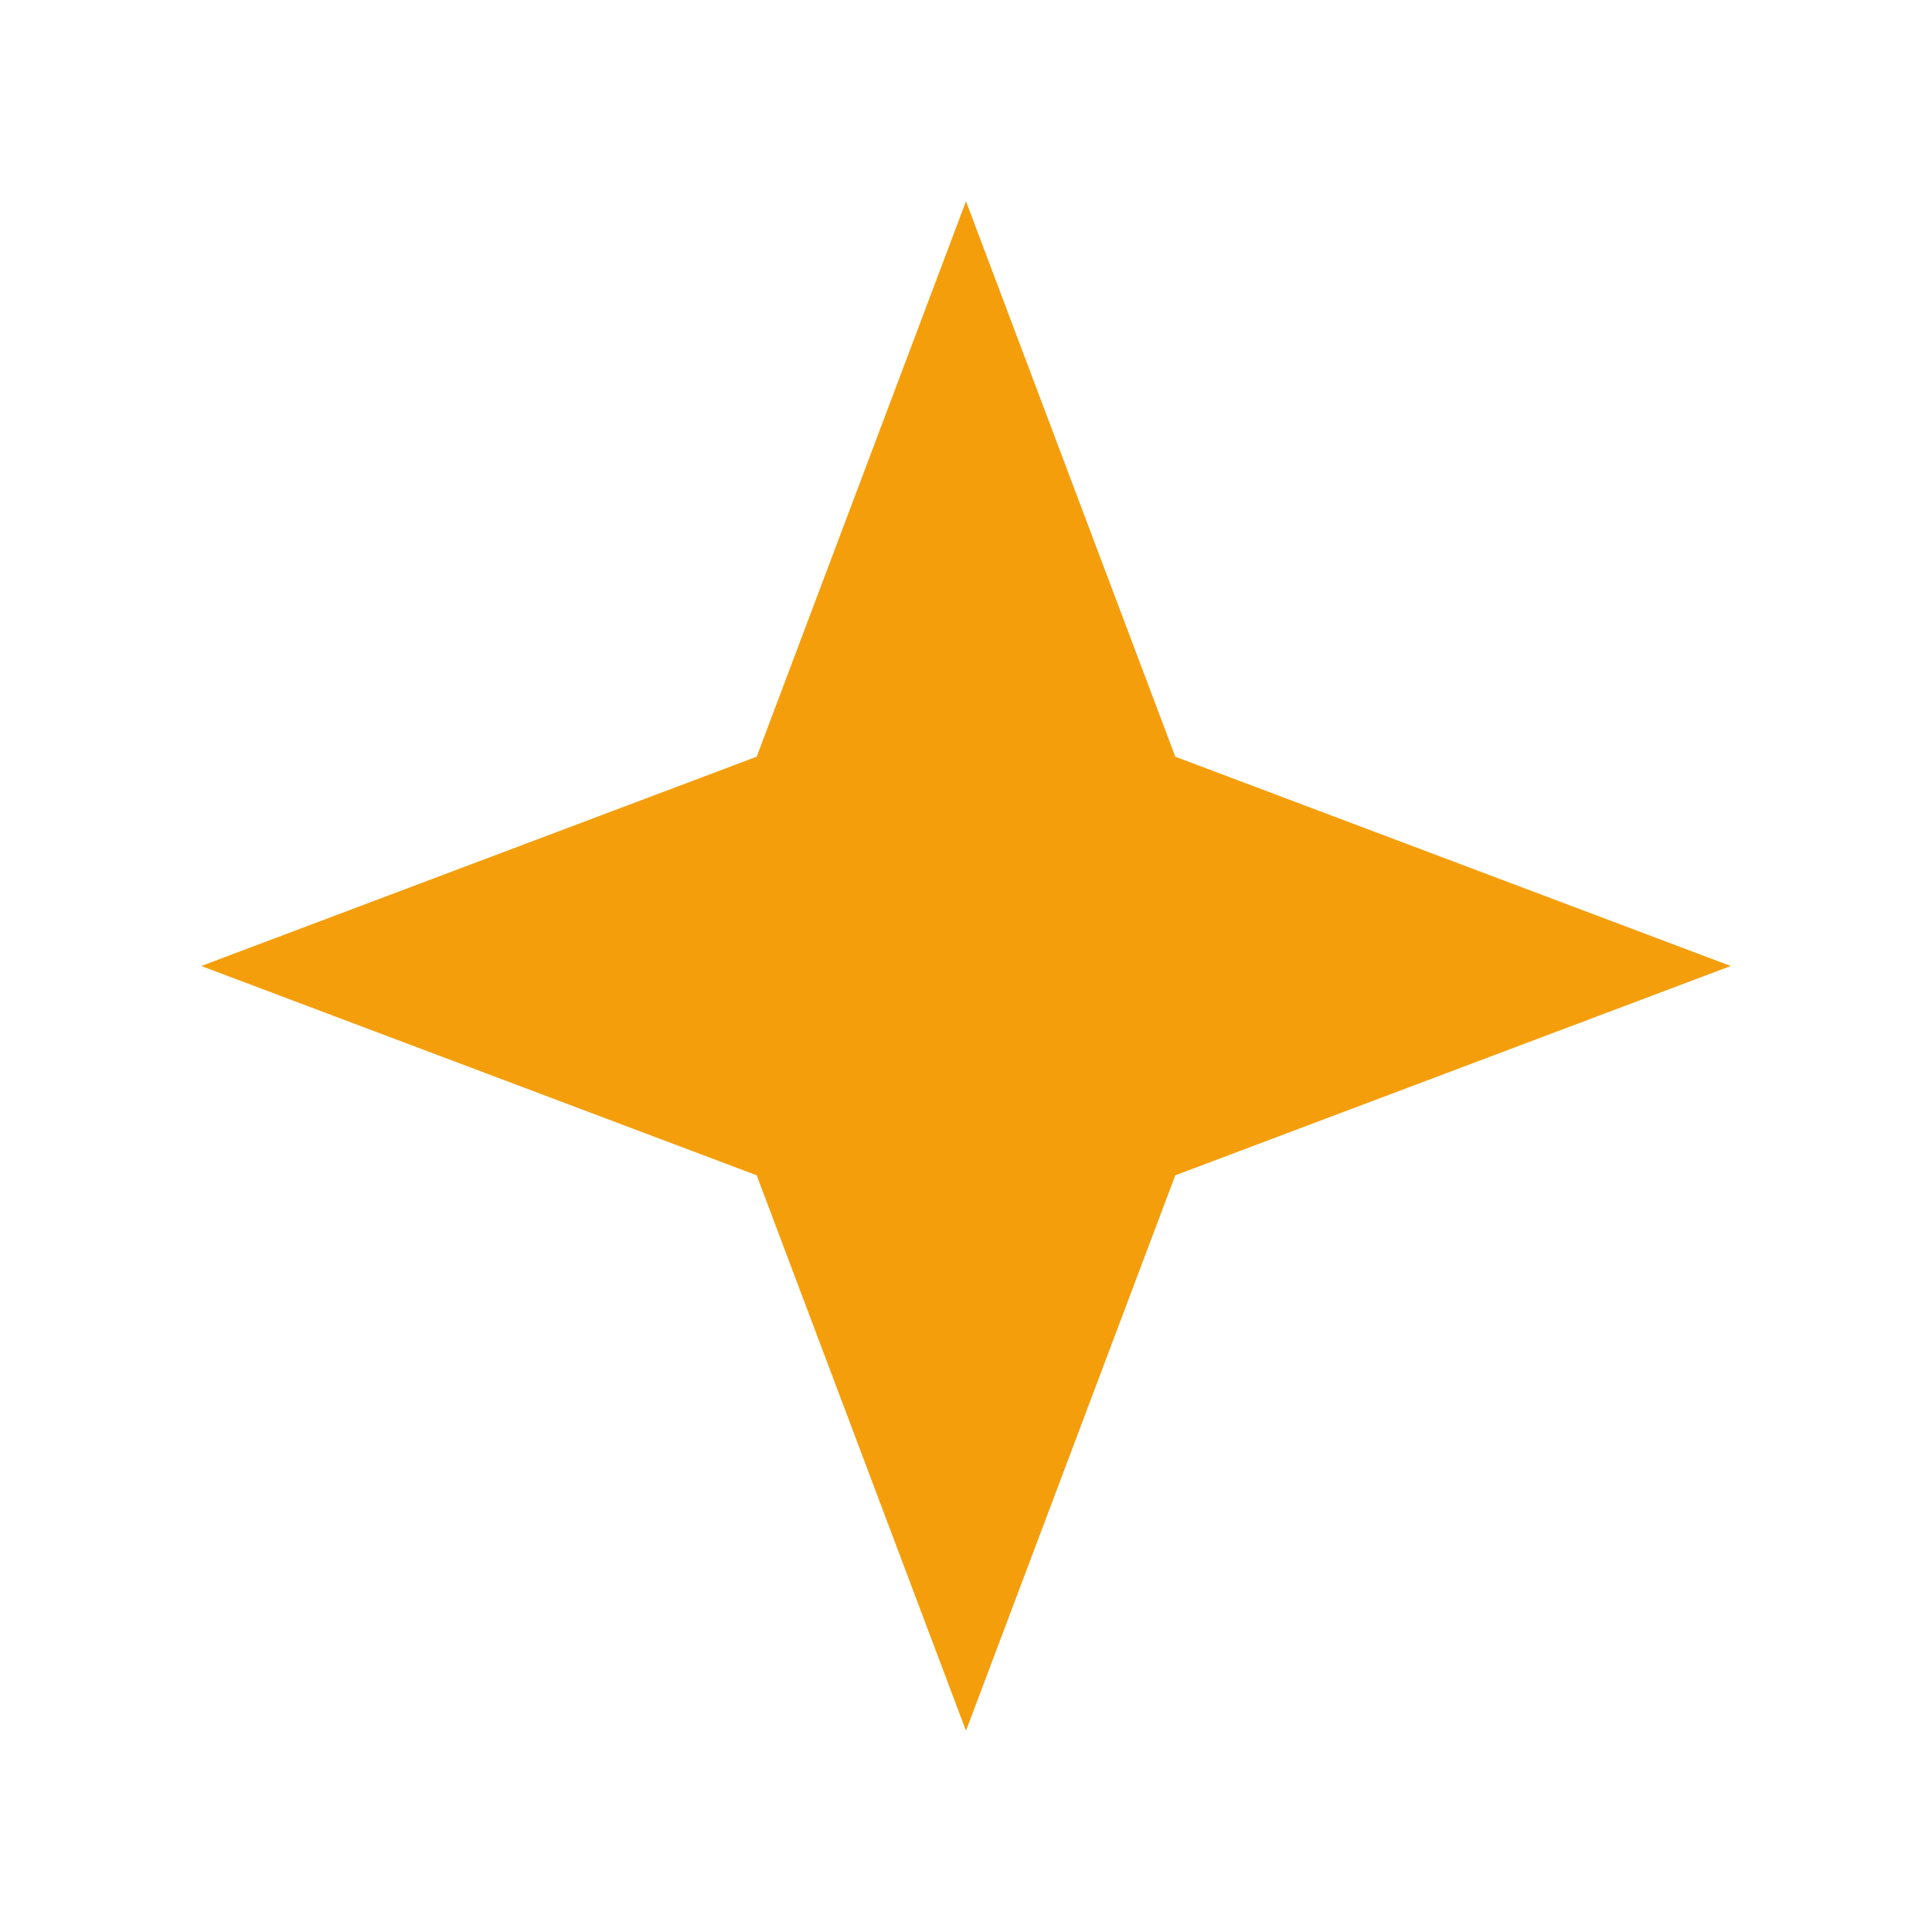
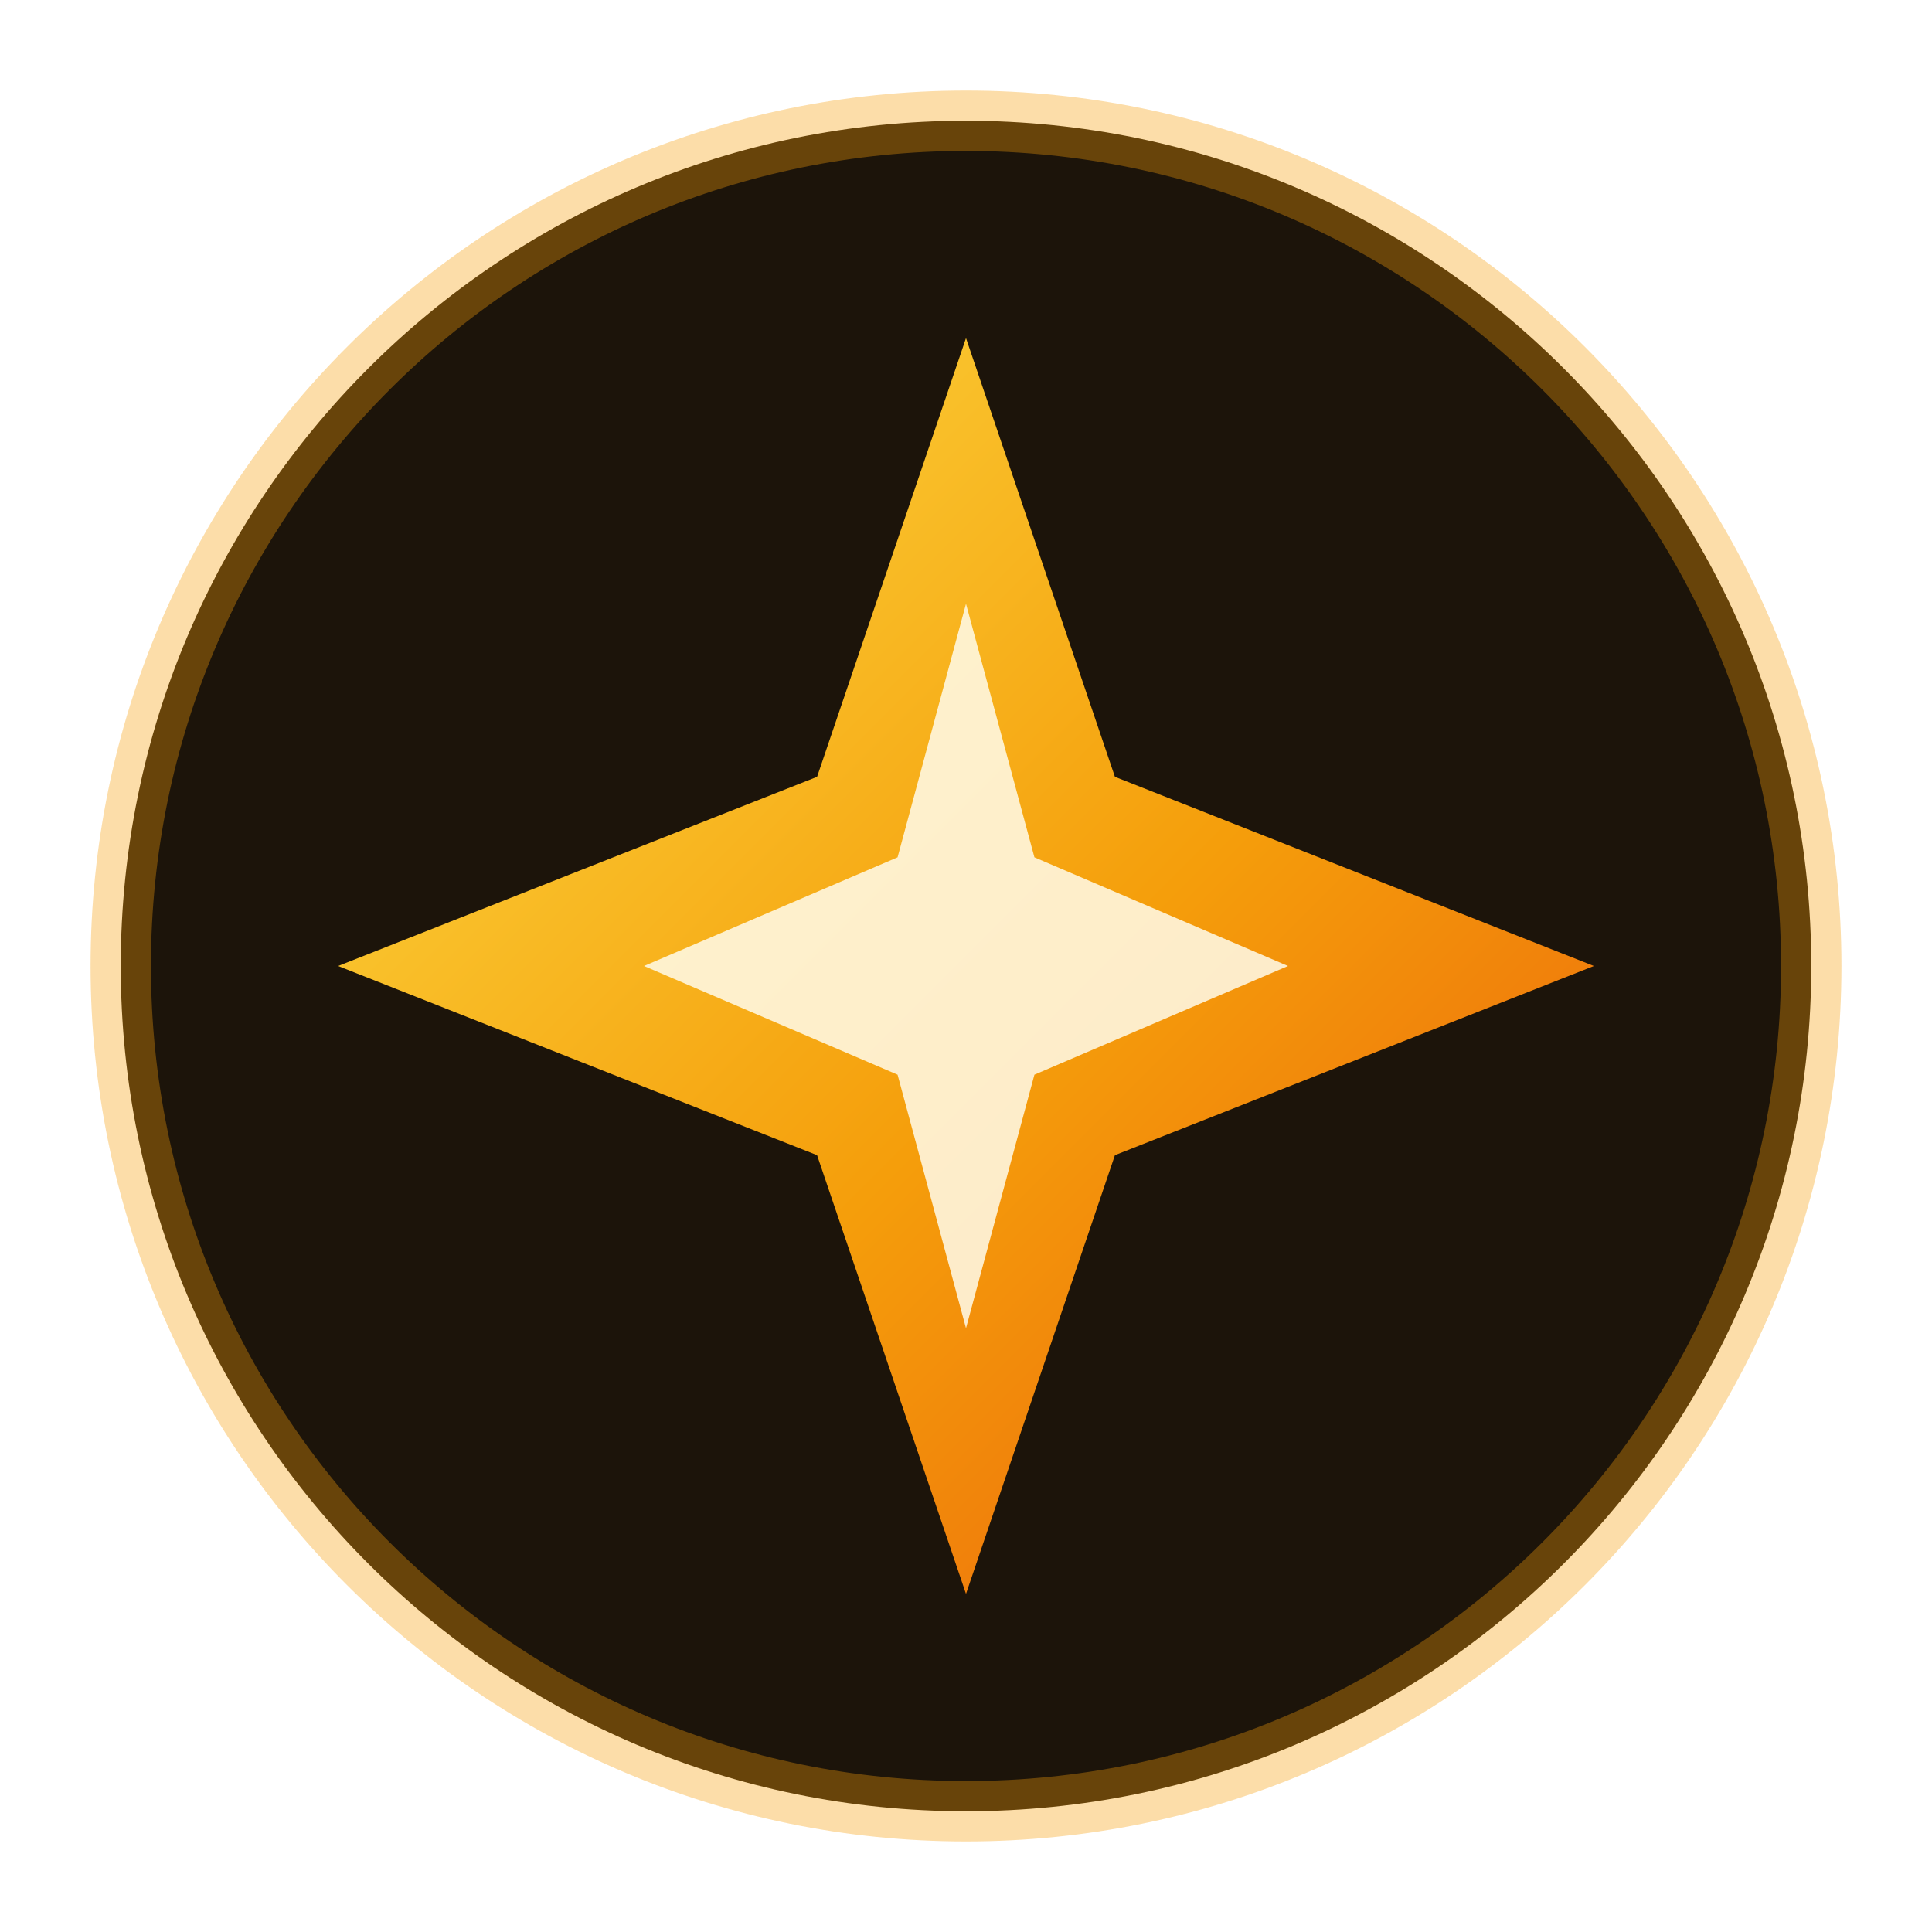
- <svg xmlns="http://www.w3.org/2000/svg" width="24" height="24" fill="none" viewBox="0 0 24 24">
-   <path fill="#F59E0B" d="M12 2.5 14.6 9.4 21.5 12l-6.9 2.6L12 21.5l-2.6-6.9L2.5 12l6.9-2.6L12 2.5Z" />
+ <svg xmlns="http://www.w3.org/2000/svg" width="24" height="24" viewBox="0 0 24 24" fill="none">
+   <defs>
+     <linearGradient id="sparkGrad" x1="4" y1="4" x2="20" y2="20" gradientUnits="userSpaceOnUse">
+       <stop offset="0%" stop-color="#FDE047" />
+       <stop offset="55%" stop-color="#F59E0B" />
+       <stop offset="100%" stop-color="#EA580C" />
+     </linearGradient>
+   </defs>
+   <circle cx="12" cy="12" r="10.5" fill="#1C140A" stroke="#F59E0B" stroke-opacity="0.35" stroke-width="0.75" />
+   <path d="M12 4.2l1.85 5.45 5.95 2.35-5.95 2.35L12 19.8l-1.85-5.45L4.2 12l5.95-2.35L12 4.2Z" fill="url(#sparkGrad)" />
+   <path d="M12 7.5l.85 3.15L16 12l-3.15 1.35L12 16.5l-.85-3.15L8 12l3.15-1.35L12 7.5Z" fill="#FFFBEB" fill-opacity="0.85" />
</svg>
